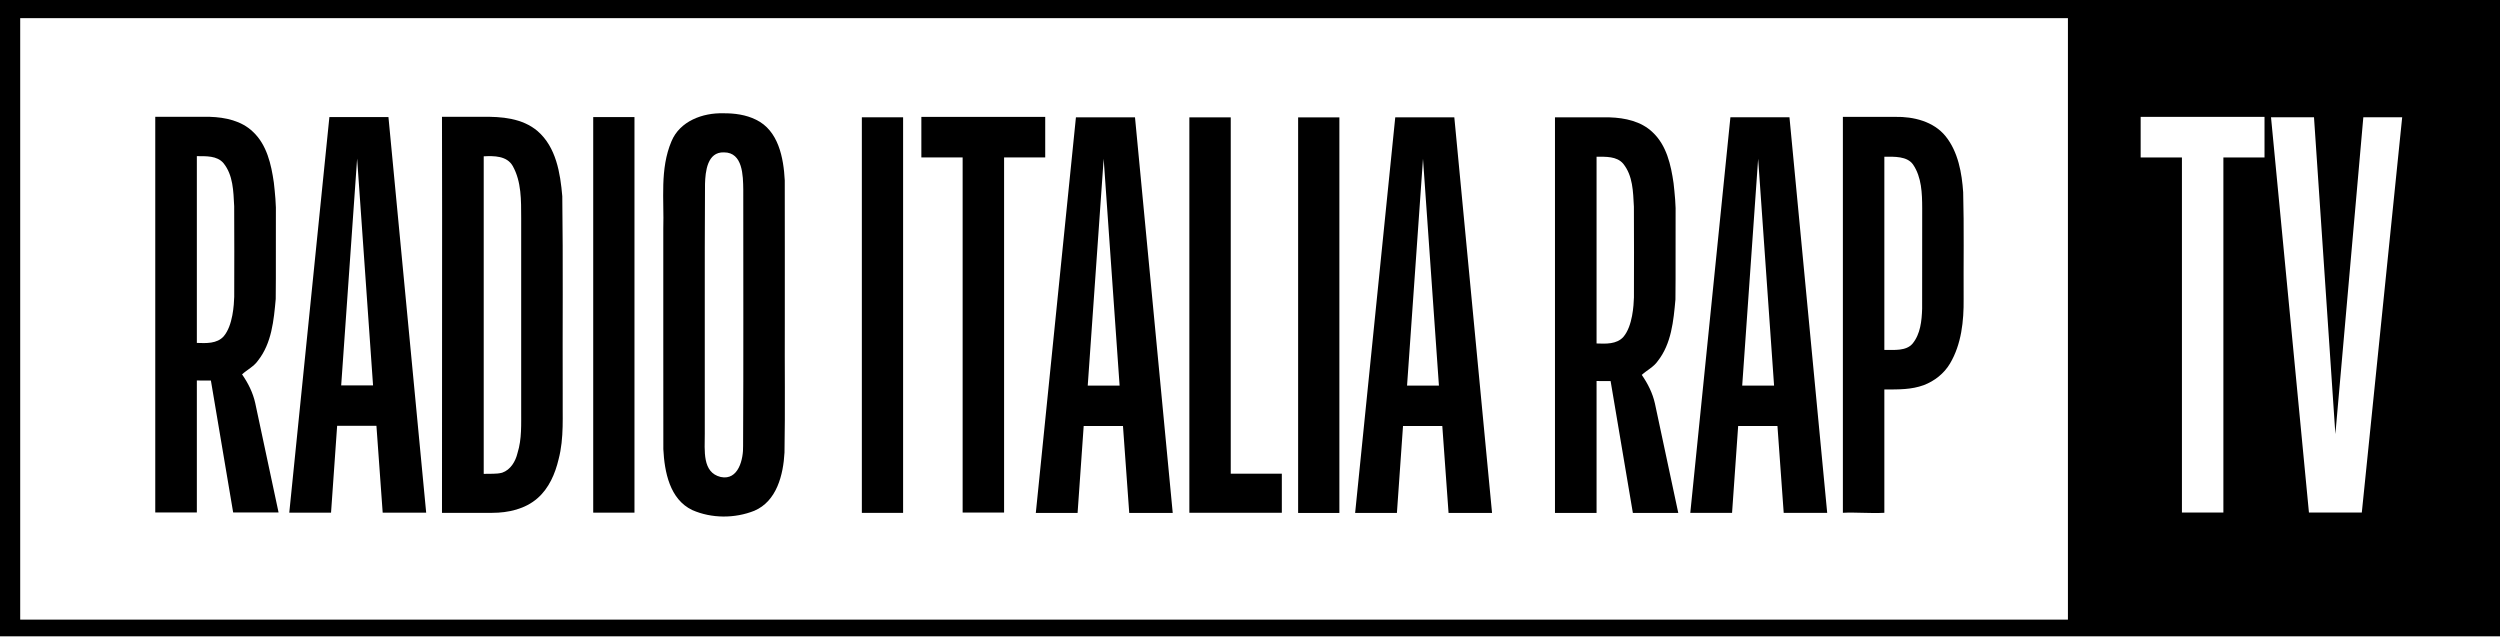
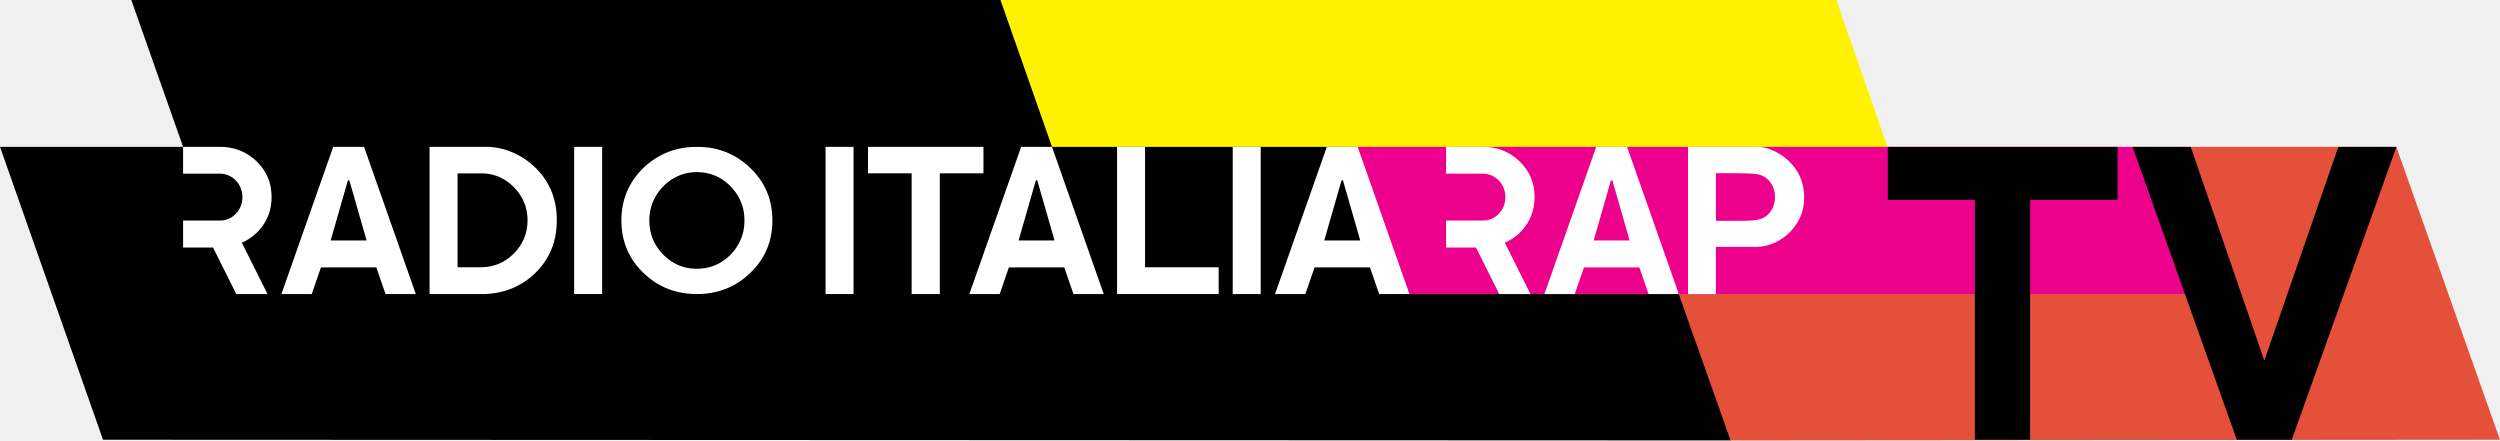
- <svg xmlns="http://www.w3.org/2000/svg" id="svg58" width="1266.9pt" height="322.45pt" version="1.1" viewBox="0 0 1266.9 322.45">
-   <path id="path27" transform="scale(.75)" d="m0 0v429.92h1689.2v-429.92z" stroke-width="1.333" />
-   <g id="g879" fill="#fff" stroke-width="1">
-     <path id="path27-9" d="m10.24 9.201h1037.7v304.8h-1037.7z" />
-     <path id="path27-0" d="m1084.8 59.236h62.766v20.545h-20.845v179.96h-21.006v-179.96h-20.915zm66.06 0.199h21.781l10.834 160.54 14.165-160.54h19.69l-20.459 200.3h-26.791z" />
+ <svg xmlns="http://www.w3.org/2000/svg" id="svg78" width="925.7pt" height="163.08pt" version="1.1" viewBox="0 0 925.7 163.08">
+   <path id="path3" d="m48.615 7.4e-4 321.83-7.4e-4 132.28 54.38 118.91 54.506 6.165 1.292 19.425 49.253-6.42 3.647-602.66-0.251-38.14-108.45 67.795 5e-5 -19.18-54.38m19.31 54.38" />
+   <g id="#e5503aff" transform="translate(-18.05 -145.66)">
+     <path id="path71" transform="scale(.75)" d="m1076.9 266.72-224.02 72.675 25.559 72.256 379.86-0.334-51.135-144.6z" fill="#e5503a" stroke-width="1.333" />
  </g>
-   <g id="g875">
-     <path id="path29" d="m366.59 57.414c-10.427-0.327-22.076 3.934-26.33 14.234-5.946 14.044-3.673 29.502-4.132 44.322 0.032 37.224-0.038 74.451 0.026 111.67 0.582 11.479 3.221 25.397 14.668 30.84 9.792 4.308 21.537 4.31 31.442 0.355 11.383-4.847 14.691-18.271 15.288-29.528 0.38-21.8 0.05-43.629 0.155-65.44-0.022-24.138 0.046-48.28-0.022-72.416-0.587-11.441-3.19-25.306-14.564-30.785-5.104-2.536-10.888-3.305-16.531-3.257zm0.33 19.803c9.569 0.014 9.643 11.903 9.739 18.849-0.02 43.273 0.141 86.55-0.089 129.82 0.201 6.672-2.309 17.766-11.362 15.826-9.425-2.304-8.053-13.307-8.053-22.06 0.081-42.136-0.13-84.277 0.116-126.41 0.179-6.279 1.123-16.357 9.649-16.025z" />
-     <path id="path31" d="m78.68 59.205h27.715c7.74 0.24 15.98 1.99 21.74 7.53 7.1 6.61 9.32 16.58 10.64 25.81 0.555 5.114 1.24 11.26 1.03 16.94-0.08 14.01 0.08 28.02-0.08 42.03-0.97 10.77-2.03 22.41-8.99 31.22-2.07 3.01-5.46 4.58-8.07 6.98 3.07 4.41 5.5 9.25 6.67 14.52l11.83 55.445h-23.01l-11.28-66.825-7.12-0.04v66.865h-21.075v-200.48m21.075 19.93v94.65c4.65 0.16 10.19 0.47 13.6-3.34 4.69-5.52 5.202-16.108 5.34-19.96 0.04-15.34 0.07-30.68-0.02-46.01-0.416-7.668-0.5-15.68-5.42-21.79-3.3-3.88-8.89-3.5-13.5-3.55z" />
-     <path id="path33" d="m166.92 59.34h29.93l19.12 200.47h-22.04l-3.17-44.03h-19.91l-3.09 44.03h-21.17m26.31-64.51h16.15l-8.075-114.94z" />
-     <path id="path35" d="m223.98 59.205h20.415c9.68-0.19 20.38 0.68 28.05 7.25 9.38 8.12 11.5 21.29 12.5 32.99 0.44 33.35 0.09 66.7 0.21 100.04-0.18 11.1 0.78 22.4-2.08 33.25-1.74 7.34-4.88 14.69-10.68 19.74-6.24 5.49-14.82 7.41-22.94 7.41h-25.475c-0.05-66.79 0.17-133.88 0-200.68m21.15 20.01v160.93c3.09-0.17 6.315 0.21 9.345-0.6 4.28-1.46 6.79-5.77 7.78-9.96 2.25-7.16 1.82-14.71 1.86-22.11v-96.99c-0.03-8.88 0.19-18.41-4.3-26.39-2.97-5.18-9.475-5.14-14.685-4.88z" />
-     <path id="path37" d="m300.62 59.33h20.905v200.46h-20.905z" />
-     <path id="path37-3" d="m436.75 59.442h20.905v200.46h-20.905z" />
-     <path id="path41" d="m466.91 59.235h62.765v20.545h-20.845v179.96h-21.005v-179.96h-20.915z" />
-     <path id="path33-8" d="m545.24 59.454h29.93l19.12 200.47h-22.04l-3.17-44.03h-19.91l-3.09 44.03h-21.17m26.31-64.51h16.15l-8.075-114.94z" />
-     <path id="path45" d="m602.72 59.475h20.97v180.57h25.89v19.805h-46.86z" />
-     <path id="path37-6" d="m657.84 59.485h20.905v200.46h-20.905z" />
-     <path id="path33-3" d="m707.06 59.455h29.93l19.12 200.47h-22.04l-3.17-44.03h-19.91l-3.09 44.03h-21.17m26.31-64.51h16.15l-8.075-114.94z" />
-     <path id="path31-9" d="m788 59.476h27.715c7.74 0.24 15.98 1.99 21.74 7.53 7.1 6.61 9.32 16.58 10.64 25.81 0.555 5.114 1.24 11.26 1.03 16.94-0.08 14.01 0.08 28.02-0.08 42.03-0.97 10.77-2.03 22.41-8.99 31.22-2.07 3.01-5.46 4.58-8.07 6.98 3.07 4.41 5.5 9.25 6.67 14.52l11.83 55.445h-23.01l-11.28-66.825-7.12-0.04v66.865h-21.075v-200.47m21.075 19.93v94.65c4.65 0.16 10.19 0.47 13.6-3.34 4.69-5.52 5.202-16.108 5.34-19.96 0.04-15.34 0.07-30.68-0.02-46.01-0.416-7.668-0.5-15.68-5.42-21.79-3.3-3.88-8.89-3.5-13.5-3.55z" />
-     <path id="path33-9" d="m876.9 59.434h29.93l19.12 200.47h-22.04l-3.17-44.03h-19.91l-3.09 44.03h-21.17m26.31-64.51h16.15l-8.075-114.94z" />
-     <path id="path55" d="m933.9 59.225h26.49c9.27-0.18 19.43 2.27 25.53 9.78 6.44 7.96 8.296 18.855 8.94 28.44 0.48 18.01 0.13 36.03 0.23 54.04 0.12 11.19-1.1 22.92-6.9 32.73-3.012 5.085-7.839 8.873-13.319 10.961-6.278 2.282-12.367 2.189-19.958 2.199v62.49c-7.315 0.387-14.694-0.358-21.013 0v-200.64m21.013 20.186v97.904c5.094 0 11.024 0.6 14.248-3.12 4.04-4.88 4.71-11.61 4.9-17.72 0.04-17 0-33.99 0.03-50.99-0.03-7.52-0.25-15.66-4.63-22.11-3.028-4.304-9.525-3.964-14.548-3.964z" />
+   <g id="#fef200ff" transform="translate(-18.05 -145.66)">
+     <path id="path20" d="m388.5 145.66 309.52 3.4e-4 18.92 54.38-2.563 2.882-190.29-0.098-3.309-2.784h-113.19z" fill="#fef200" />
+   </g>
+   <g id="#ed008cff" transform="matrix(1 0 0 1 -18.053 -145.66)">
+     <path id="path52" transform="scale(.75)" d="m691.89 269.11 24.412 68.476 3.611 1.812 382.87 1e-5 7.698-0.981-27.89-70.183-5.673-1.511-382.55 1e-5z" fill="#ed008c" stroke-width="1.333" />
+   </g>
+   <path id="path5" d="m699.01 54.38h85.09l3.7e-4 19.636h-32.385v88.812h-20.455v-88.812h-32.25z" />
+   <path id="path7" d="m789.64 54.38h21.54l27.25 79.14 27.41-79.14h21.51l-38.75 108.45h-20.36z" />
+   <g id="g1423" transform="translate(-18.05 -258.24)" fill="#fff">
+     <path id="path15" d="m85.845 312.62h13.836c4.336-0.018 8.684 1.427 12.041 4.189 3.213 2.564 5.65 6.181 6.466 10.242 0.794 3.972 0.515 8.238-1.2 11.942-1.872 4.05-5.277 7.379-9.399 9.102l9.515 19.03h-11.567l-8.615-17.24h-11.075v-9.989h13.84c2.178-0.011 4.324-0.973 5.766-2.611 3.079-3.148 3.155-8.684 0.17-11.922-1.52-1.778-3.82-2.854-6.168-2.814h-13.608z" stroke-width=".223" />
+     <path id="path17" d="m141.43 312.62h11.423l19.161 54.506h-11.209l-3.406-9.87h-20.51l-3.409 9.87h-11.233l19.183-54.506m5.446 12.39-6.396 22.274h13.318l-6.398-22.274z" stroke-width=".223" />
+     <path id="path19" d="m177.11 312.62h22.137c8.126 0.488 15.819 4.993 20.418 11.68 2.557 3.623 4.011 7.963 4.416 12.364 0.446 5.036-0.118 10.25-2.258 14.872-3.466 7.461-10.565 13.133-18.608 14.865-1.884 0.441-3.814 0.659-5.745 0.726h-20.36v-54.506m10.367 9.813v34.77h8.644c2.682-0.036 5.384-0.576 7.774-1.827 3.547-1.866 6.469-4.936 8.095-8.607 1.494-3.433 1.766-7.35 0.959-10.993-0.876-3.881-3.246-7.337-6.356-9.784-2.813-2.278-6.411-3.539-10.027-3.559z" stroke-width=".223" />
+     <path id="path21" d="m230.65 312.62h10.357v54.506h-10.357z" stroke-width=".223" />
+     <path id="path23-0" d="m273.95 312.67c3.771-0.176 7.602 0.087 11.204 1.286 4.166 1.308 7.948 3.711 11.032 6.79 2.668 2.617 4.829 5.778 6.149 9.284 1.13 2.918 1.639 6.048 1.719 9.168 0.067 3.559-0.442 7.156-1.719 10.491-1.27 3.36-3.289 6.432-5.838 8.96-2.344 2.425-5.117 4.457-8.176 5.885-3.244 1.529-6.803 2.353-10.38 2.539-4.718 0.27-9.536-0.449-13.852-2.418-4.039-1.826-7.558-4.704-10.333-8.145-2.813-3.487-4.649-7.741-5.292-12.173-0.656-4.595-0.344-9.368 1.188-13.767 2.474-6.939 8.036-12.619 14.72-15.618 3.019-1.333 6.287-2.079 9.578-2.282m-0.781 9.529c-7.529 1.179-13.749 7.87-14.557 15.419-0.467 3.932 0.266 8.06 2.335 11.465 1.773 2.896 4.322 5.347 7.354 6.899 3.353 1.695 7.258 2.121 10.942 1.514 7.383-1.206 13.463-7.745 14.316-15.149 0.395-3.365 0.025-6.872-1.418-9.962-1.451-3.15-3.845-5.843-6.729-7.756-3.577-2.335-8.056-3.108-12.244-2.429z" stroke-width=".223" />
+     <path id="path21-6" d="m323.74 312.62h10.357v54.506h-10.357z" stroke-width=".223" />
+     <path id="path27-2" d="m339.45 312.62h42.756v9.81h-16.162v44.697h-10.431v-44.697h-16.164z" stroke-width=".223" />
+     <path id="path17-3" d="m396.16 312.62h11.423l19.161 54.506h-11.209l-3.406-9.87h-20.51l-3.409 9.87h-11.233l19.183-54.506m5.446 12.39-6.396 22.274h13.318l-6.398-22.274z" stroke-width=".223" />
+     <path id="path31-9" d="m431.68 312.62h10.363v44.585h27.256v9.921h-37.619z" stroke-width=".223" />
+     <path id="path21-7" d="m474.5 312.62h10.357v54.506h-10.357z" stroke-width=".223" />
+     <path id="path17-1" d="m509.35 312.62h11.423l19.161 54.506-11.209 1e-5 -3.406-9.87h-20.51l-3.409 9.87h-11.233l19.183-54.506m5.446 12.39-6.396 22.274h13.318l-6.398-22.274z" stroke-width=".223" />
+     <path id="path15-5" d="m553.5 312.62h13.836c4.336-0.018 8.684 1.427 12.041 4.189 3.213 2.564 5.65 6.181 6.467 10.242 0.794 3.972 0.515 8.238-1.2 11.942-1.872 4.05-5.277 7.379-9.399 9.102l9.515 19.03h-11.567l-8.615-17.24h-11.075v-9.989h13.84c2.178-0.011 4.324-0.973 5.766-2.611 3.079-3.148 3.155-8.684 0.17-11.922-1.52-1.778-3.82-2.854-6.168-2.814h-13.608z" stroke-width=".223" />
+     <path id="path17-4" d="m609.1 312.62h11.423l19.161 54.506h-11.209l-3.406-9.87h-20.51l-3.409 9.87h-11.233l19.183-54.506m5.446 12.391-6.396 22.274h13.318l-6.398-22.274z" stroke-width=".223" />
+     <path id="path49-0-1" d="m643.08 312.62h25.995c4.002 0 9.59 2.944 12.534 6.519 4.206 4.546 5.378 11.296 3.855 17.194-2.053 7.24-8.912 12.943-16.473 13.314h-15.577v17.479l-10.334 1e-5v-54.506m10.334 27.368c10.709 0 14.011 0.251 16.999-0.831 6.779-2.764 6.419-13.909-0.571-16.123-2.009-0.707-6.314-0.661-16.428-0.661z" stroke-width="1.001" />
  </g>
</svg>
